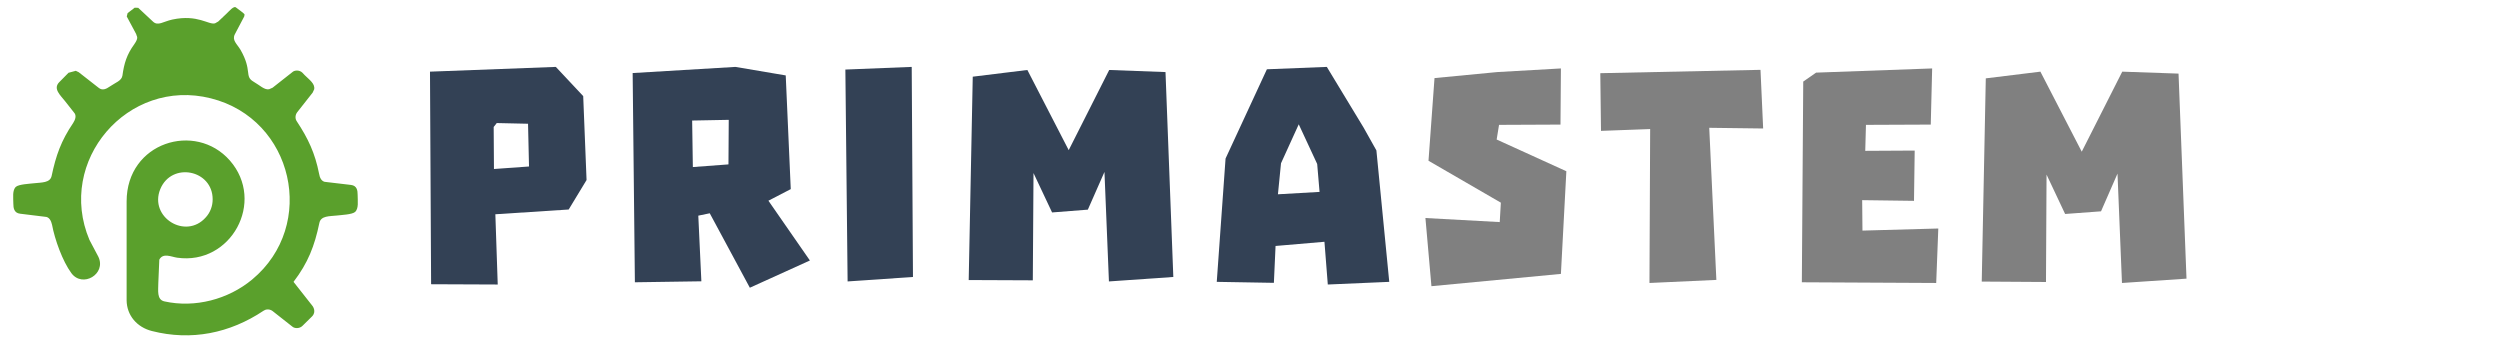
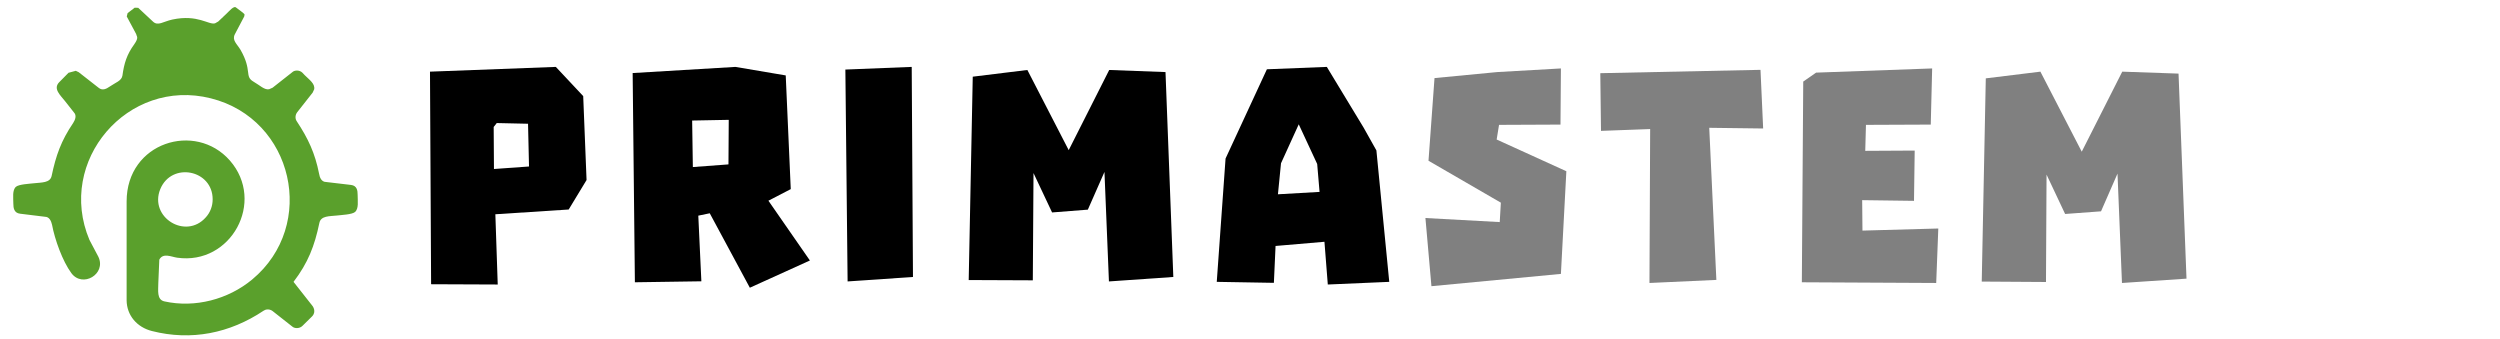
<svg xmlns="http://www.w3.org/2000/svg" xml:space="preserve" width="177px" height="24px" version="1.1" style="shape-rendering:geometricPrecision; text-rendering:geometricPrecision; image-rendering:optimizeQuality; fill-rule:evenodd; clip-rule:evenodd" viewBox="0 0 177 24.27">
  <defs>
    <style type="text/css">
   
-     .fil1 {fill:#334155}
+     .fil1 {fill:black}
    .fil0 {fill:#5AA02C}
    .fil2 {fill:gray}
   
  </style>
  </defs>
  <g id="Слой_x0020_1">
    <path class="fil0" d="M17.16 5.85c-0.68,-0.39 -0.07,-0.78 -0.94,-2.29 -0.26,-0.43 -0.62,-0.68 -0.4,-1.11l0.67 -1.27c0,-0.15 0.13,-0.1 -0.21,-0.36l-0.36 -0.27c-0.17,-0.18 -0.51,0.26 -0.71,0.44l-0.58 0.55 -0.23 0.13c-0.46,0.13 -1.23,-0.66 -3.06,-0.27 -0.65,0.14 -1.03,0.49 -1.39,0.14l-1.05 -0.98 -0.25 -0.01 -0.51 0.39 -0.06 0.24 0.68 1.27c0,0.14 0.23,0.2 -0.15,0.73 -0.53,0.73 -0.72,1.36 -0.84,2.23 -0.06,0.38 -0.48,0.49 -0.93,0.8 -0.2,0.14 -0.5,0.31 -0.78,0.07l-1.42 -1.11 -0.21 -0.1 -0.52 0.14 -0.68 0.69c-0.43,0.46 0.09,0.91 0.43,1.34l0.63 0.8c0.23,0.23 0.09,0.55 -0.05,0.77 -0.86,1.27 -1.23,2.32 -1.54,3.79 -0.11,0.5 -0.72,0.46 -1.26,0.52 -0.33,0.04 -1.07,0.07 -1.29,0.25 -0.28,0.24 -0.19,0.79 -0.19,1.22 0,0.3 0.05,0.66 0.48,0.71l1.79 0.22c0.3,0 0.44,0.3 0.5,0.57 0.2,1.07 0.75,2.6 1.38,3.46 0.8,1.09 2.52,0.07 1.94,-1.16l-0.64 -1.21c-2.39,-5.65 2.74,-11.64 8.69,-10.14 5.92,1.48 7.64,9.08 2.96,12.97 -1.72,1.43 -4.1,2.05 -6.28,1.57 -0.57,-0.12 -0.44,-0.8 -0.44,-1.34l0.07 -1.65c0.27,-0.51 0.86,-0.2 1.28,-0.14 3.85,0.55 6.35,-4.01 3.77,-6.96 -2.47,-2.81 -7.39,-1.3 -7.39,2.93l0 7.08c0.01,1.08 0.74,1.93 1.81,2.2 2.82,0.72 5.58,0.16 7.99,-1.45 0.34,-0.23 0.65,0.02 0.65,0.02l1.41 1.11c0.15,0.14 0.51,0.17 0.73,-0.05l0.69 -0.68c0.33,-0.34 0.04,-0.73 0.04,-0.73l-1.37 -1.74c1.04,-1.36 1.51,-2.58 1.85,-4.22 0.11,-0.52 0.72,-0.47 1.26,-0.53 0.33,-0.04 1.08,-0.07 1.29,-0.25 0.28,-0.24 0.19,-0.79 0.19,-1.23 0,-0.3 -0.04,-0.66 -0.48,-0.71l-1.78 -0.21c-0.33,0 -0.46,-0.33 -0.5,-0.59 -0.29,-1.47 -0.78,-2.52 -1.6,-3.76 -0.13,-0.19 -0.11,-0.45 0.03,-0.64l1.11 -1.41 0.11 -0.24c0.07,-0.4 -0.35,-0.68 -0.68,-1.01l-0.16 -0.17c-0.22,-0.22 -0.58,-0.19 -0.73,-0.04l-1.41 1.11 -0.25 0.11c-0.34,0.06 -0.64,-0.27 -1.11,-0.54zm-6.68 7.69c0.81,-1.97 3.75,-1.39 3.75,0.73 0,0.48 -0.17,0.94 -0.49,1.29 -1.44,1.63 -4.08,-0.01 -3.26,-2.02z" />
    <g id="_1071213232">
      <path class="fil1" d="M29.79 5.13l0.08 15.22 4.77 0.02 -0.17 -5.03 5.25 -0.34 1.28 -2.11 -0.24 -6.01 -1.96 -2.09 -9.01 0.34zm4.78 3.68l2.24 0.05 0.07 3.06 -2.51 0.18 -0.02 -3.01 0.22 -0.28z" />
      <path class="fil1" d="M44.3 5.23l0.16 14.98 4.76 -0.07 -0.22 -4.7 0.82 -0.17 2.87 5.33 4.3 -1.95 -2.97 -4.28 1.6 -0.83 -0.36 -8.14 -3.6 -0.61 -7.36 0.44zm4.26 3.4l2.62 -0.05 -0.02 3.19 -2.55 0.19 -0.05 -3.33z" />
      <polygon class="fil1" points="59.53,4.98 59.69,20.15 64.37,19.83 64.28,4.79 " />
      <polygon class="fil1" points="68.65,5.49 68.36,20.05 72.95,20.07 73,12.39 74.33,15.21 76.89,15.01 78.08,12.31 78.4,20.15 83.01,19.83 82.45,5.16 78.42,5.01 75.52,10.75 72.56,5.01 " />
      <path class="fil1" d="M89.71 4.96l-2.96 6.39 -0.63 8.83 4.09 0.07 0.12 -2.64 3.5 -0.3 0.24 3.06 4.4 -0.19 -0.92 -9.41 -0.92 -1.64 -2.63 -4.34 -4.29 0.17zm2.28 3.94l1.32 2.84 0.17 2 -2.98 0.17 0.22 -2.22 1.27 -2.79z" />
    </g>
    <g id="_1071211888">
      <polygon class="fil2" points="101.71,5.59 101.28,11.51 106.46,14.51 106.38,15.9 101.06,15.61 101.49,20.49 110.76,19.61 111.15,12.26 106.16,9.99 106.33,8.94 110.73,8.92 110.76,4.9 106.2,5.16 " />
      <polygon class="fil2" points="113.58,5.24 113.63,9.37 117.15,9.24 117.1,20.26 121.89,20.04 121.38,9.15 125.24,9.2 125.05,5 " />
      <polygon class="fil2" points="128.11,5.84 128.01,20.21 137.63,20.26 137.78,16.36 132.35,16.51 132.33,14.33 136.04,14.38 136.09,10.78 132.55,10.8 132.6,8.94 137.24,8.92 137.34,4.9 129.03,5.2 " />
      <polygon class="fil2" points="141.18,5.61 140.89,20.16 145.49,20.19 145.53,12.5 146.86,15.32 149.43,15.13 150.61,12.43 150.93,20.26 155.55,19.95 154.98,5.27 150.95,5.13 148.05,10.86 145.09,5.13 " />
    </g>
  </g>
</svg>
